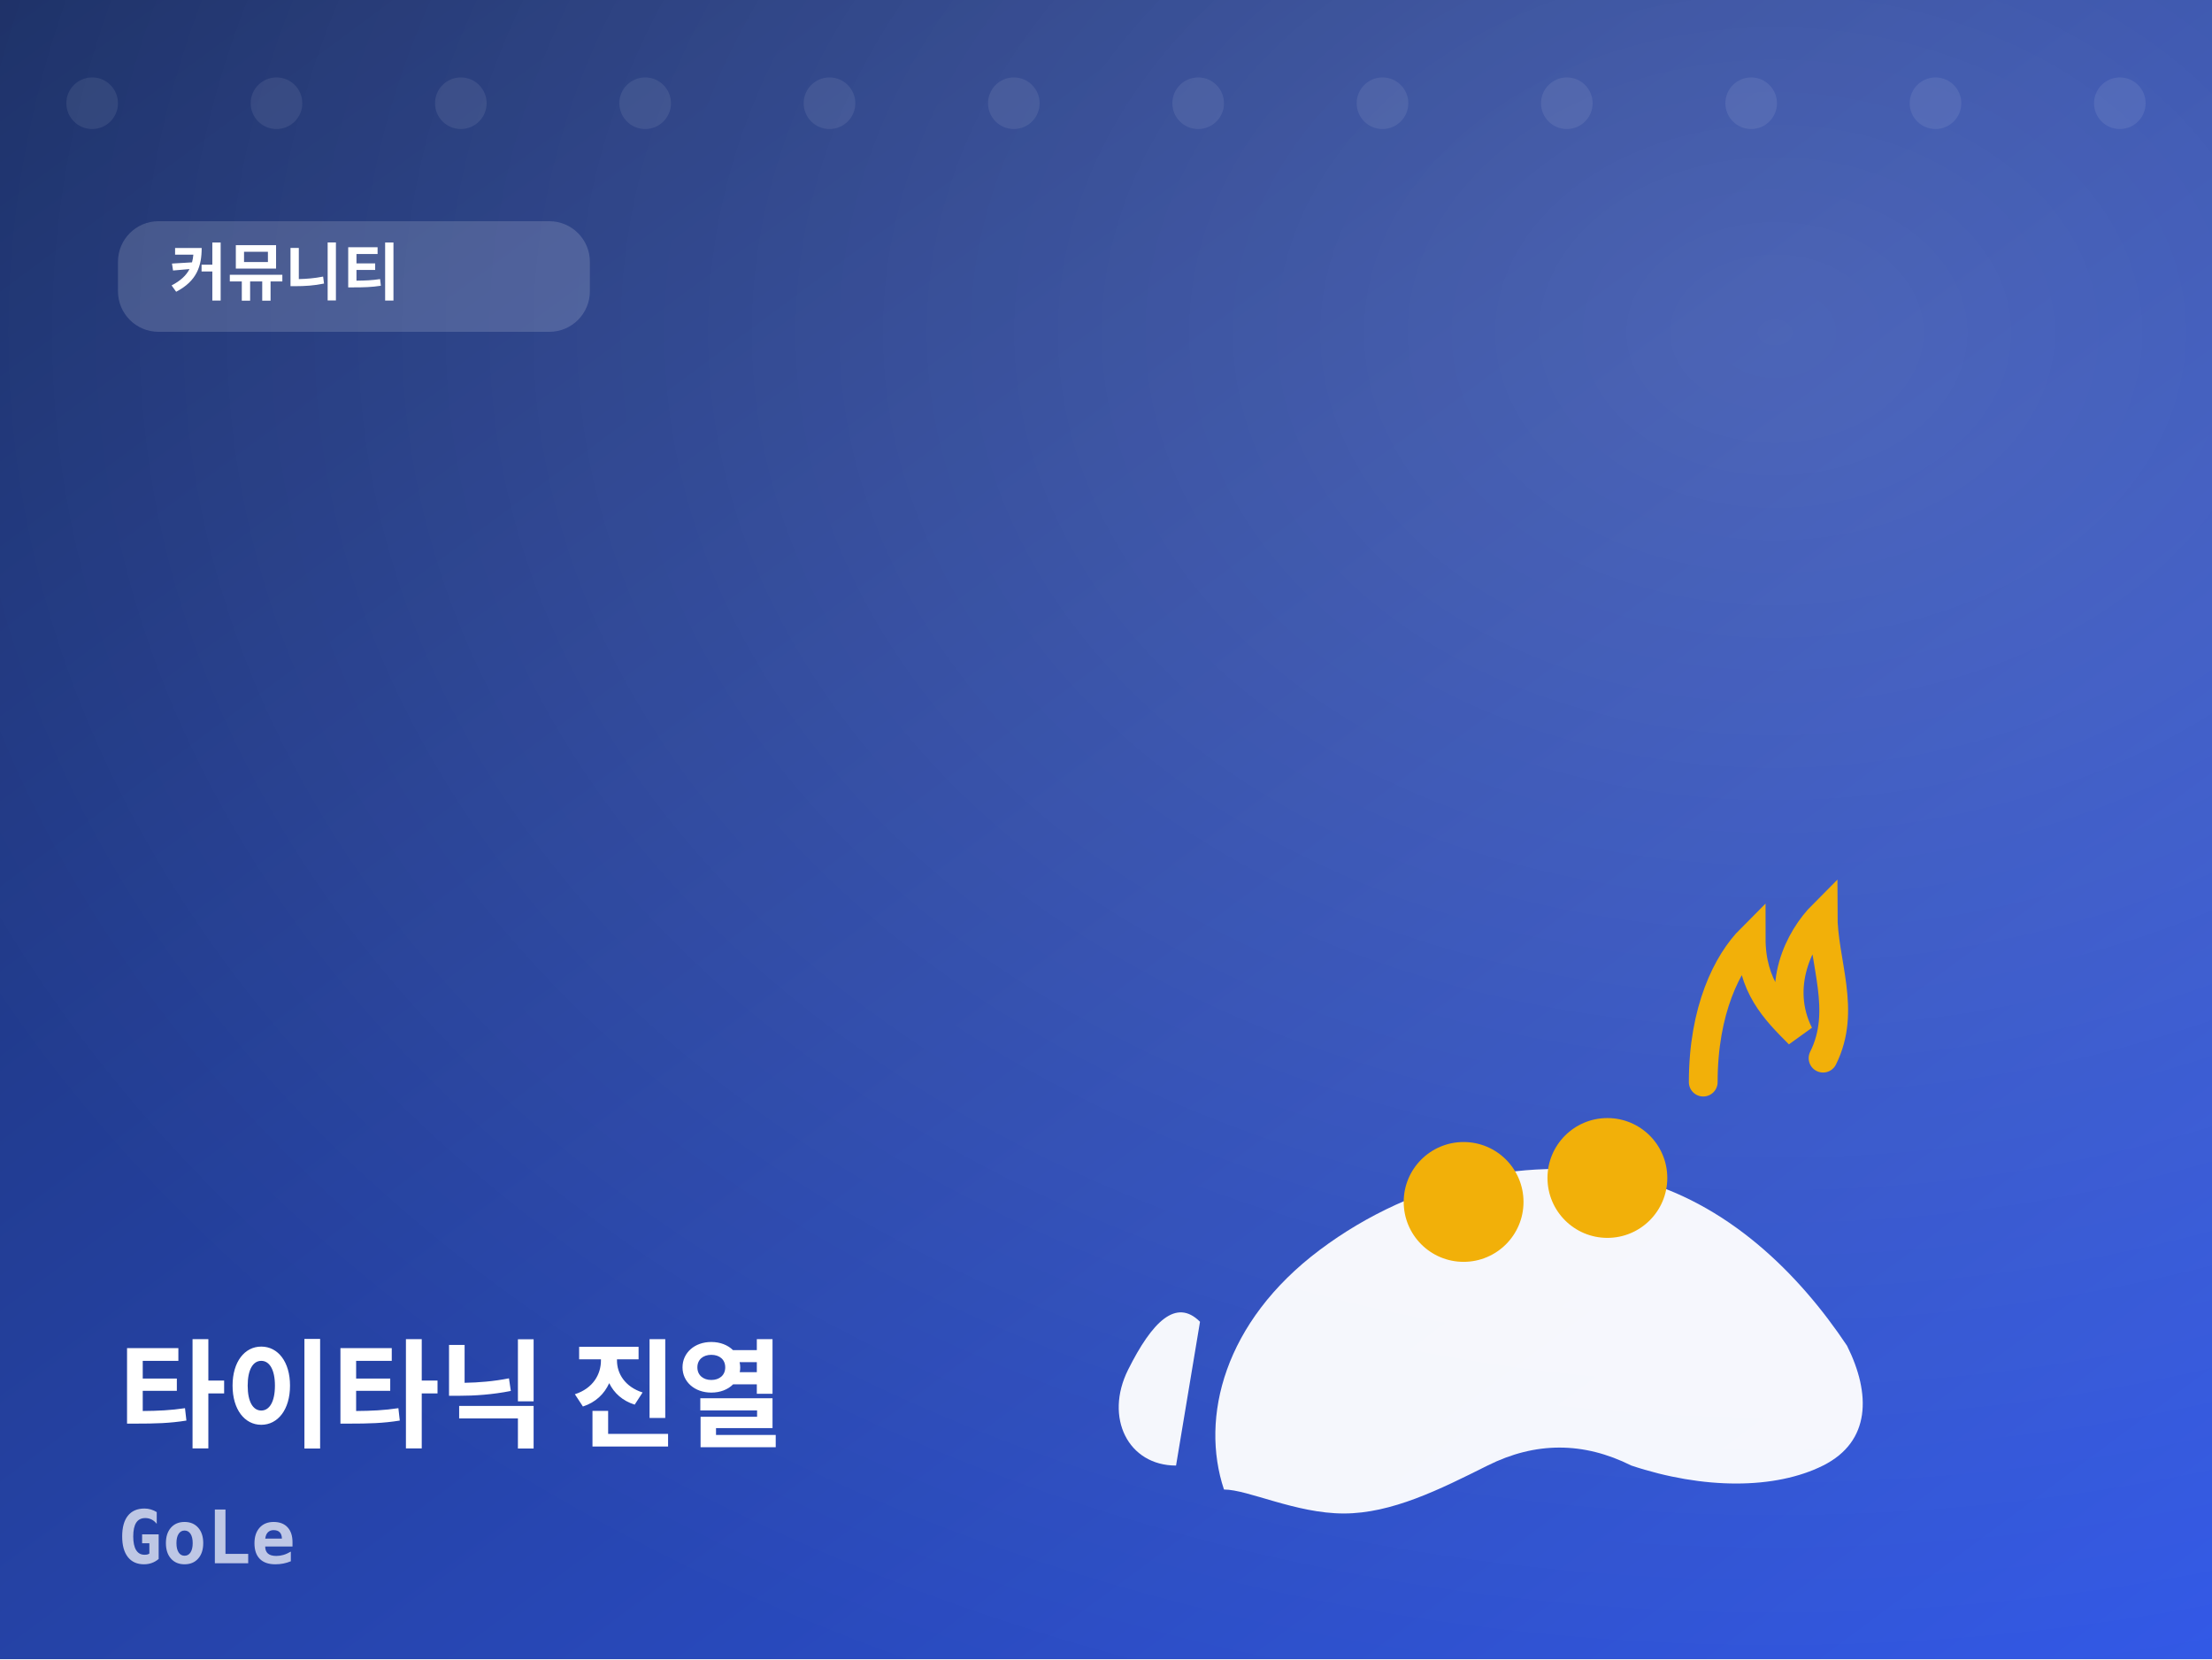
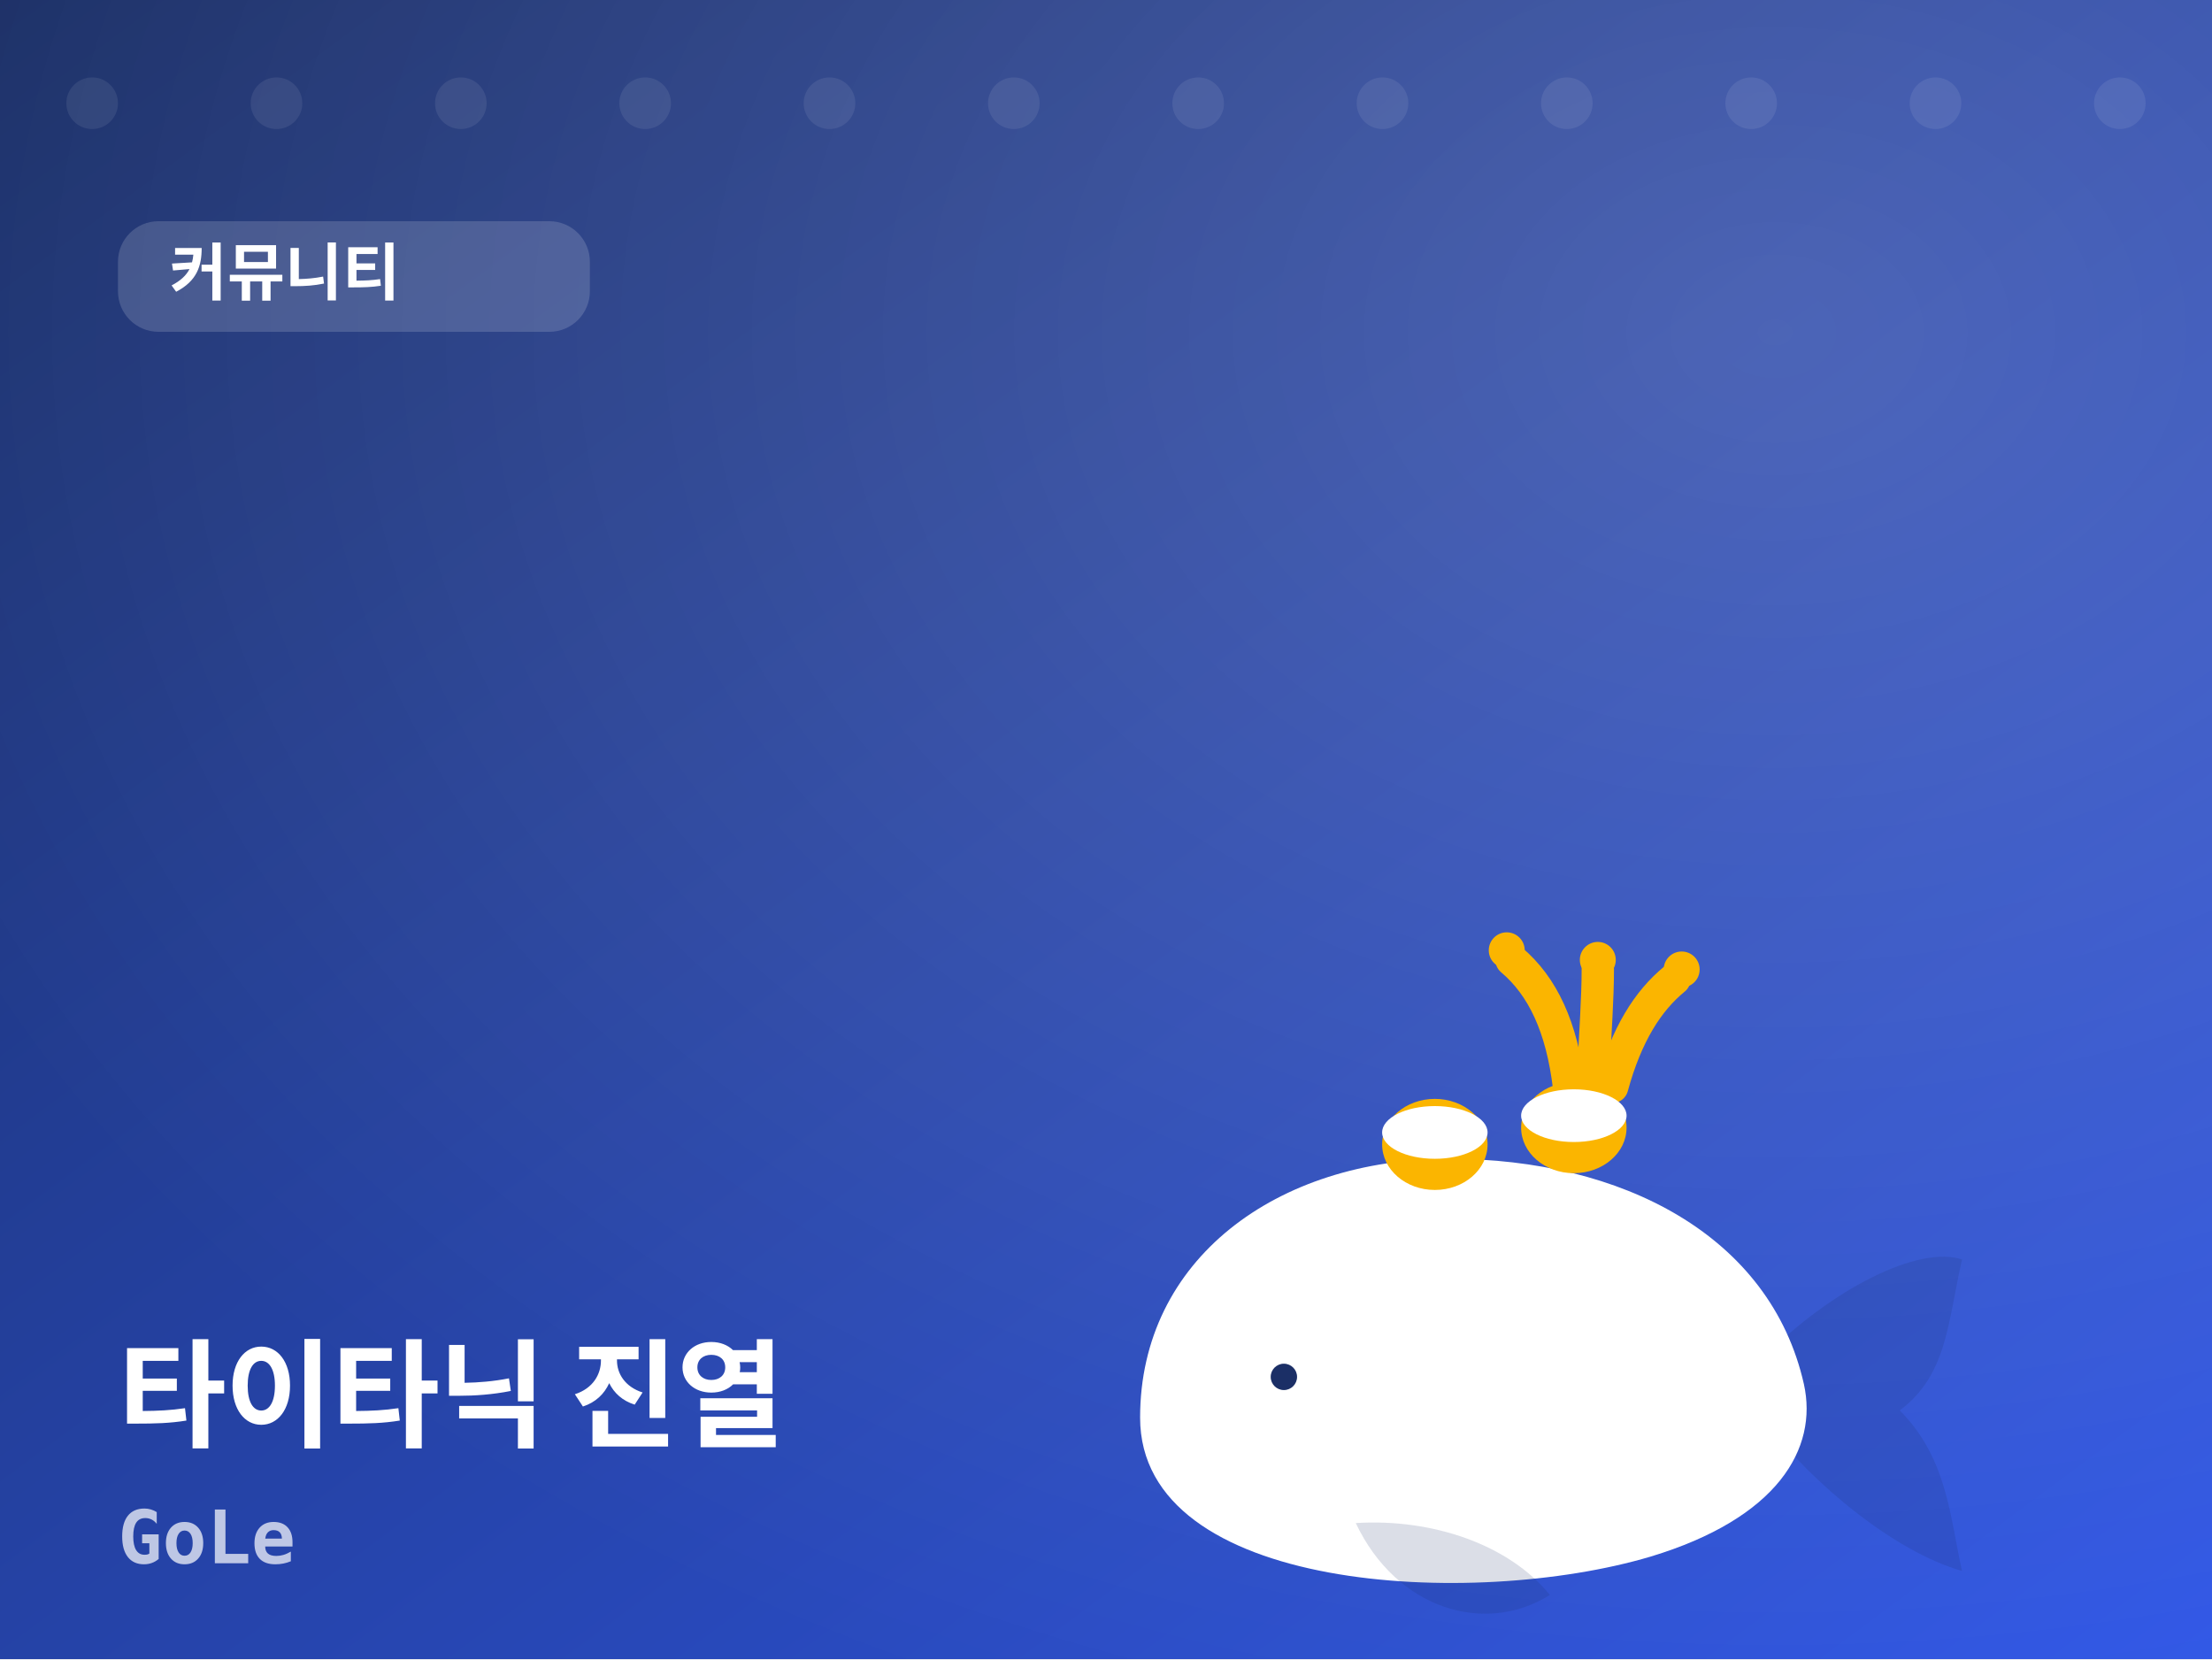
<svg xmlns="http://www.w3.org/2000/svg" viewBox="0 0 1200 900" width="1200" height="900" role="img" aria-label="타이타닉 진열">
  <defs>
    <linearGradient id="bg" x1="0" y1="0" x2="1" y2="1">
      <stop offset="0" stop-color="#1b2f66" />
      <stop offset="1" stop-color="#2f56e6" />
    </linearGradient>
    <radialGradient id="glow" cx="0.8" cy="0.2" r="0.9">
      <stop offset="0" stop-color="#ffffff" stop-opacity="0.18" />
      <stop offset="1" stop-color="#ffffff" stop-opacity="0" />
    </radialGradient>
  </defs>
  <rect width="1200" height="900" fill="url(#bg)" />
  <rect width="1200" height="900" fill="url(#glow)" />
  <circle cx="50" cy="56" r="14" fill="#ffffff" opacity="0.08" />
  <circle cx="150" cy="56" r="14" fill="#ffffff" opacity="0.08" />
  <circle cx="250" cy="56" r="14" fill="#ffffff" opacity="0.08" />
  <circle cx="350" cy="56" r="14" fill="#ffffff" opacity="0.08" />
  <circle cx="450" cy="56" r="14" fill="#ffffff" opacity="0.08" />
  <circle cx="550" cy="56" r="14" fill="#ffffff" opacity="0.08" />
  <circle cx="650" cy="56" r="14" fill="#ffffff" opacity="0.08" />
  <circle cx="750" cy="56" r="14" fill="#ffffff" opacity="0.08" />
  <circle cx="850" cy="56" r="14" fill="#ffffff" opacity="0.08" />
  <circle cx="950" cy="56" r="14" fill="#ffffff" opacity="0.08" />
  <circle cx="1050" cy="56" r="14" fill="#ffffff" opacity="0.08" />
  <circle cx="1150" cy="56" r="14" fill="#ffffff" opacity="0.08" />
-   <g transform="translate(560 470) scale(13)" opacity="0.95">
-     <path d="M8 26c-1-3 0-7 4-10s9-4 13-3c4 1 7 4 9 7 1 2 1 4-1 5s-5 1-8 0c-2-1-4-1-6 0s-4 2-6 2-4-1-5-1z" fill="#ffffff" />
-     <circle cx="18" cy="14" r="2.5" fill="#fbb500" />
-     <circle cx="24" cy="13" r="2.5" fill="#fbb500" />
-     <path d="M6 25c-2 0-3-2-2-4s2-3 3-2" fill="#ffffff" />
-     <path d="M28 9c0-3 1-5 2-6 0 2 1 3 2 4-1-2 0-4 1-5 0 2 1 4 0 6" stroke="#fbb500" stroke-width="1.2" stroke-linecap="round" fill="none" />
+   <g transform="translate(560 470) scale(13)">
+     <g stroke="#fbb500" stroke-width="1.35" stroke-linecap="round" fill="none">
+       <path d="M22.4 9.2C22.1 6.7 21.3 5 20 3.9" />
+       <path d="M23.4 8.9C23.5 6.8 23.6 5.5 23.6 4.3" />
+       <path d="M24.2 9.2C24.8 7 25.7 5.6 26.8 4.7" />
+     </g>
+     <circle cx="19.8" cy="3.5" r="0.75" fill="#fbb500" />
+     <circle cx="23.6" cy="3.9" r="0.75" fill="#fbb500" />
+     <circle cx="27.1" cy="4.3" r="0.75" fill="#fbb500" />
+     <path d="M30.5 20.5C33.4 17.6 37 15.8 38.8 16.4C38.2 19 38.2 21.2 36.2 22.7C38.2 24.7 38.3 27.2 38.8 29.4C36 28.6 32.6 25.8 30.6 23.2Z" fill="rgba(27,47,102,0.16)" />
+     <path d="M4.5 23C4.5 16.4 10.2 12.2 17.4 12.2C24.6 12.2 30.8 15.4 32.2 21.6C32.8 24.3 31.1 27.2 25.8 28.8C18.4 31 4.5 30.3 4.5 23Z" fill="#ffffff" />
+     <path d="M13.5 27.4C15.2 31 18.9 32.1 21.6 30.4C19.9 28.3 16.7 27.2 13.5 27.4Z" fill="rgba(27,47,102,0.16)" />
+     <ellipse cx="16.8" cy="11.6" rx="2.2" ry="1.9" fill="#fbb500" />
+     <ellipse cx="22.6" cy="10.9" rx="2.2" ry="1.9" fill="#fbb500" />
+     <ellipse cx="16.8" cy="11.1" rx="2.2" ry="1.1" fill="#ffffff" />
+     <ellipse cx="22.6" cy="10.4" rx="2.2" ry="1.1" fill="#ffffff" />
+     <circle cx="10.8" cy="21.6" r="1.45" fill="#ffffff" />
+     <circle cx="10.5" cy="21.3" r="0.55" fill="#1b2f66" />
  </g>
  <g font-family="-apple-system, 'Apple SD Gothic Neo', 'Noto Sans KR', sans-serif">
    <rect x="64" y="120" rx="22" ry="22" width="256" height="60" fill="#ffffff" opacity="0.16" />
    <text x="92" y="160" font-size="34" font-weight="700" fill="#ffffff">커뮤니티</text>
    <text x="64" y="780" font-size="64" font-weight="800" fill="#ffffff" letter-spacing="-1">타이타닉 진열</text>
    <text x="64" y="848" font-size="40" font-weight="700" fill="#ffffff" opacity="0.7" font-family="'SF Mono', ui-monospace, monospace">GoLe</text>
  </g>
</svg>
